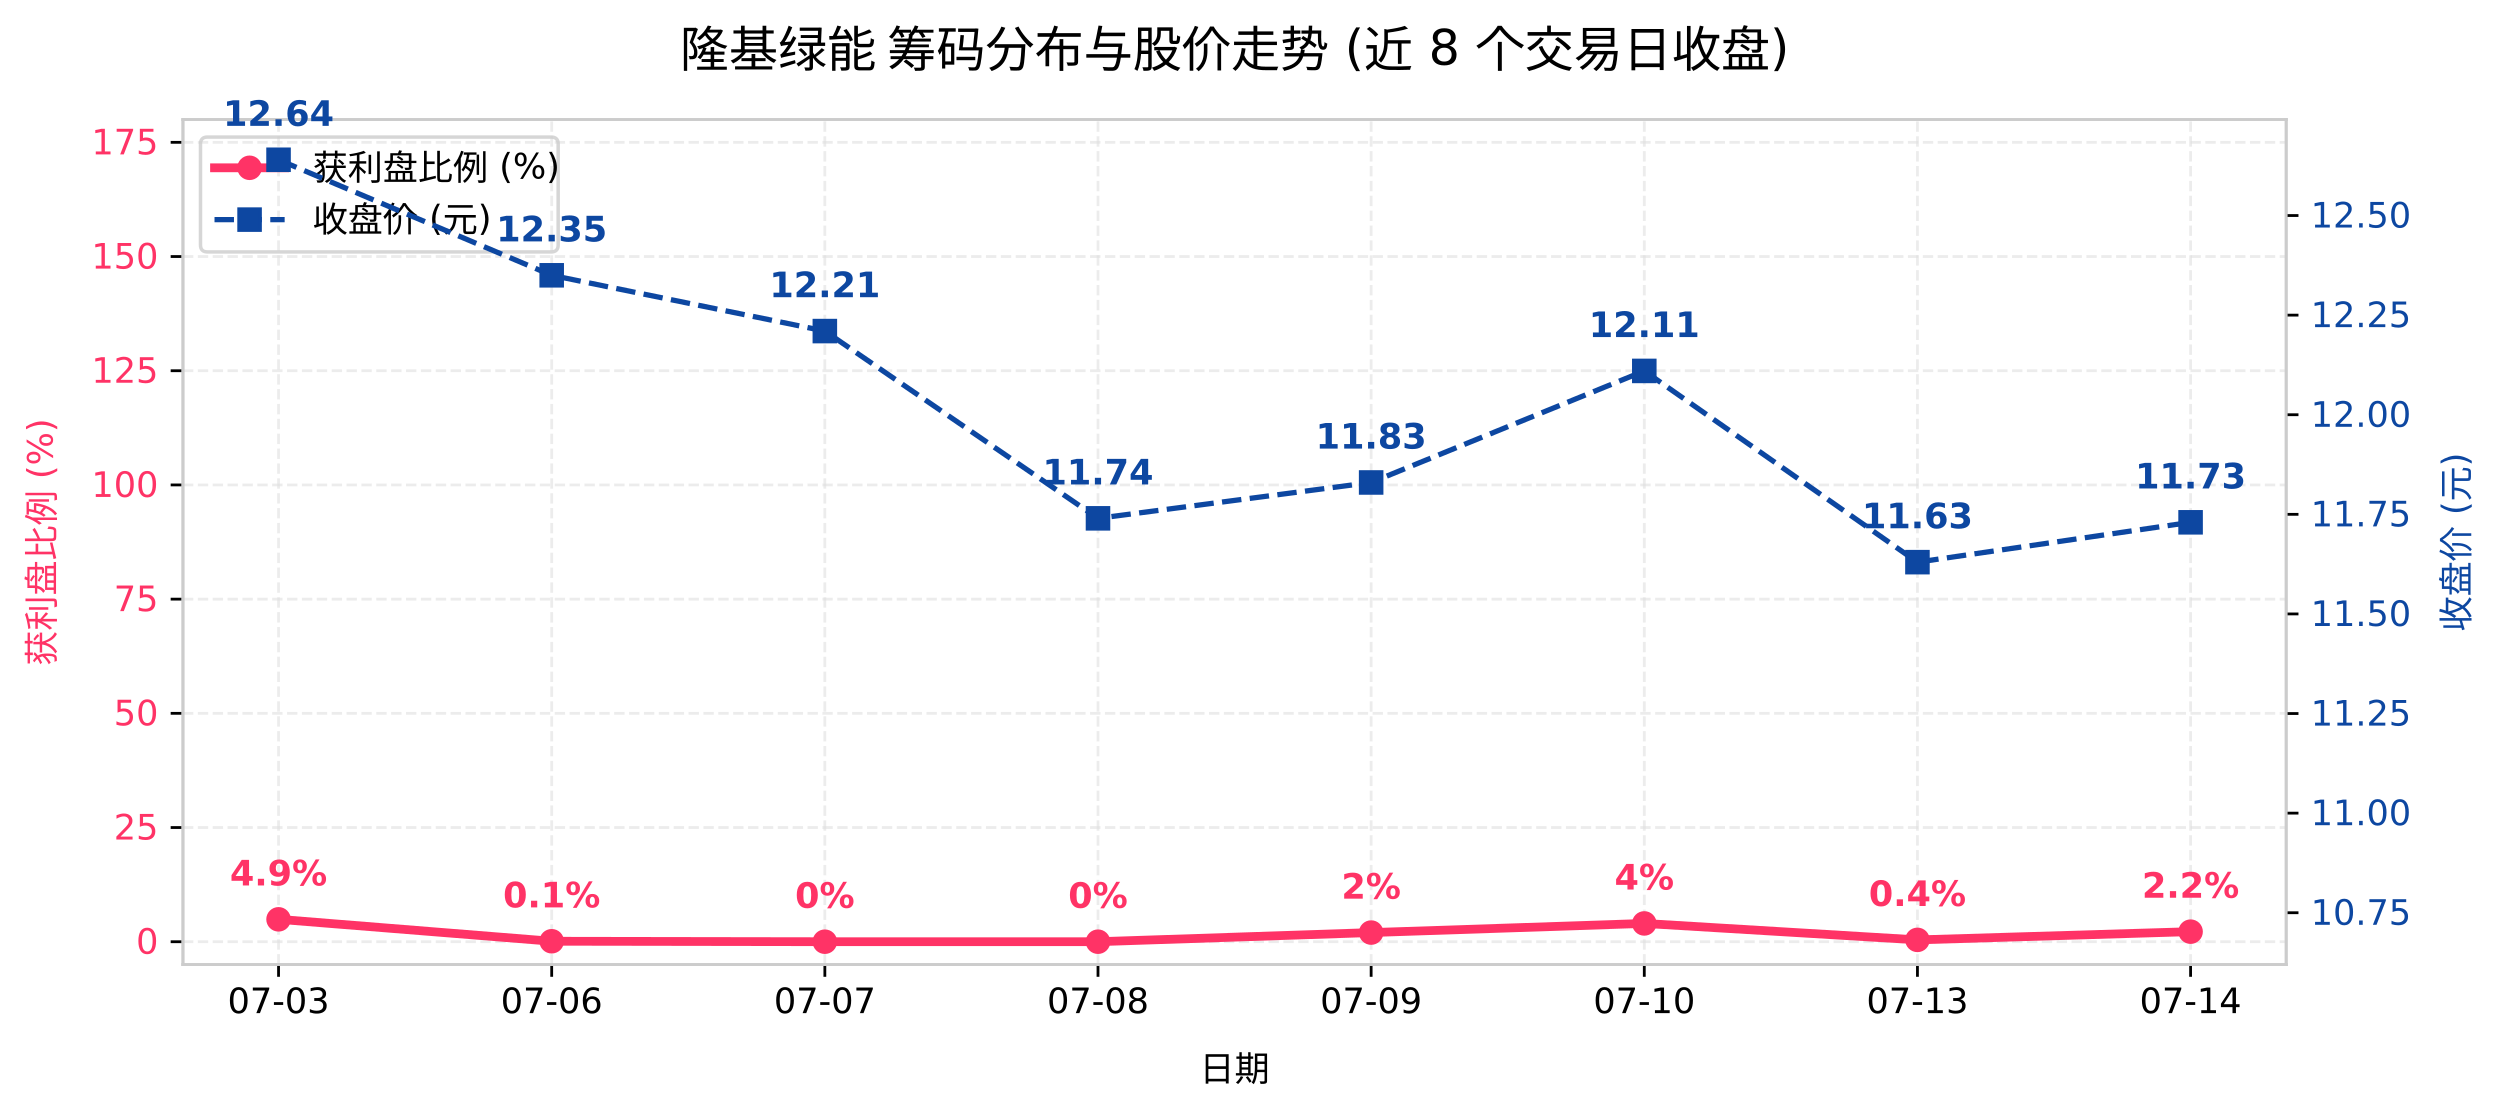
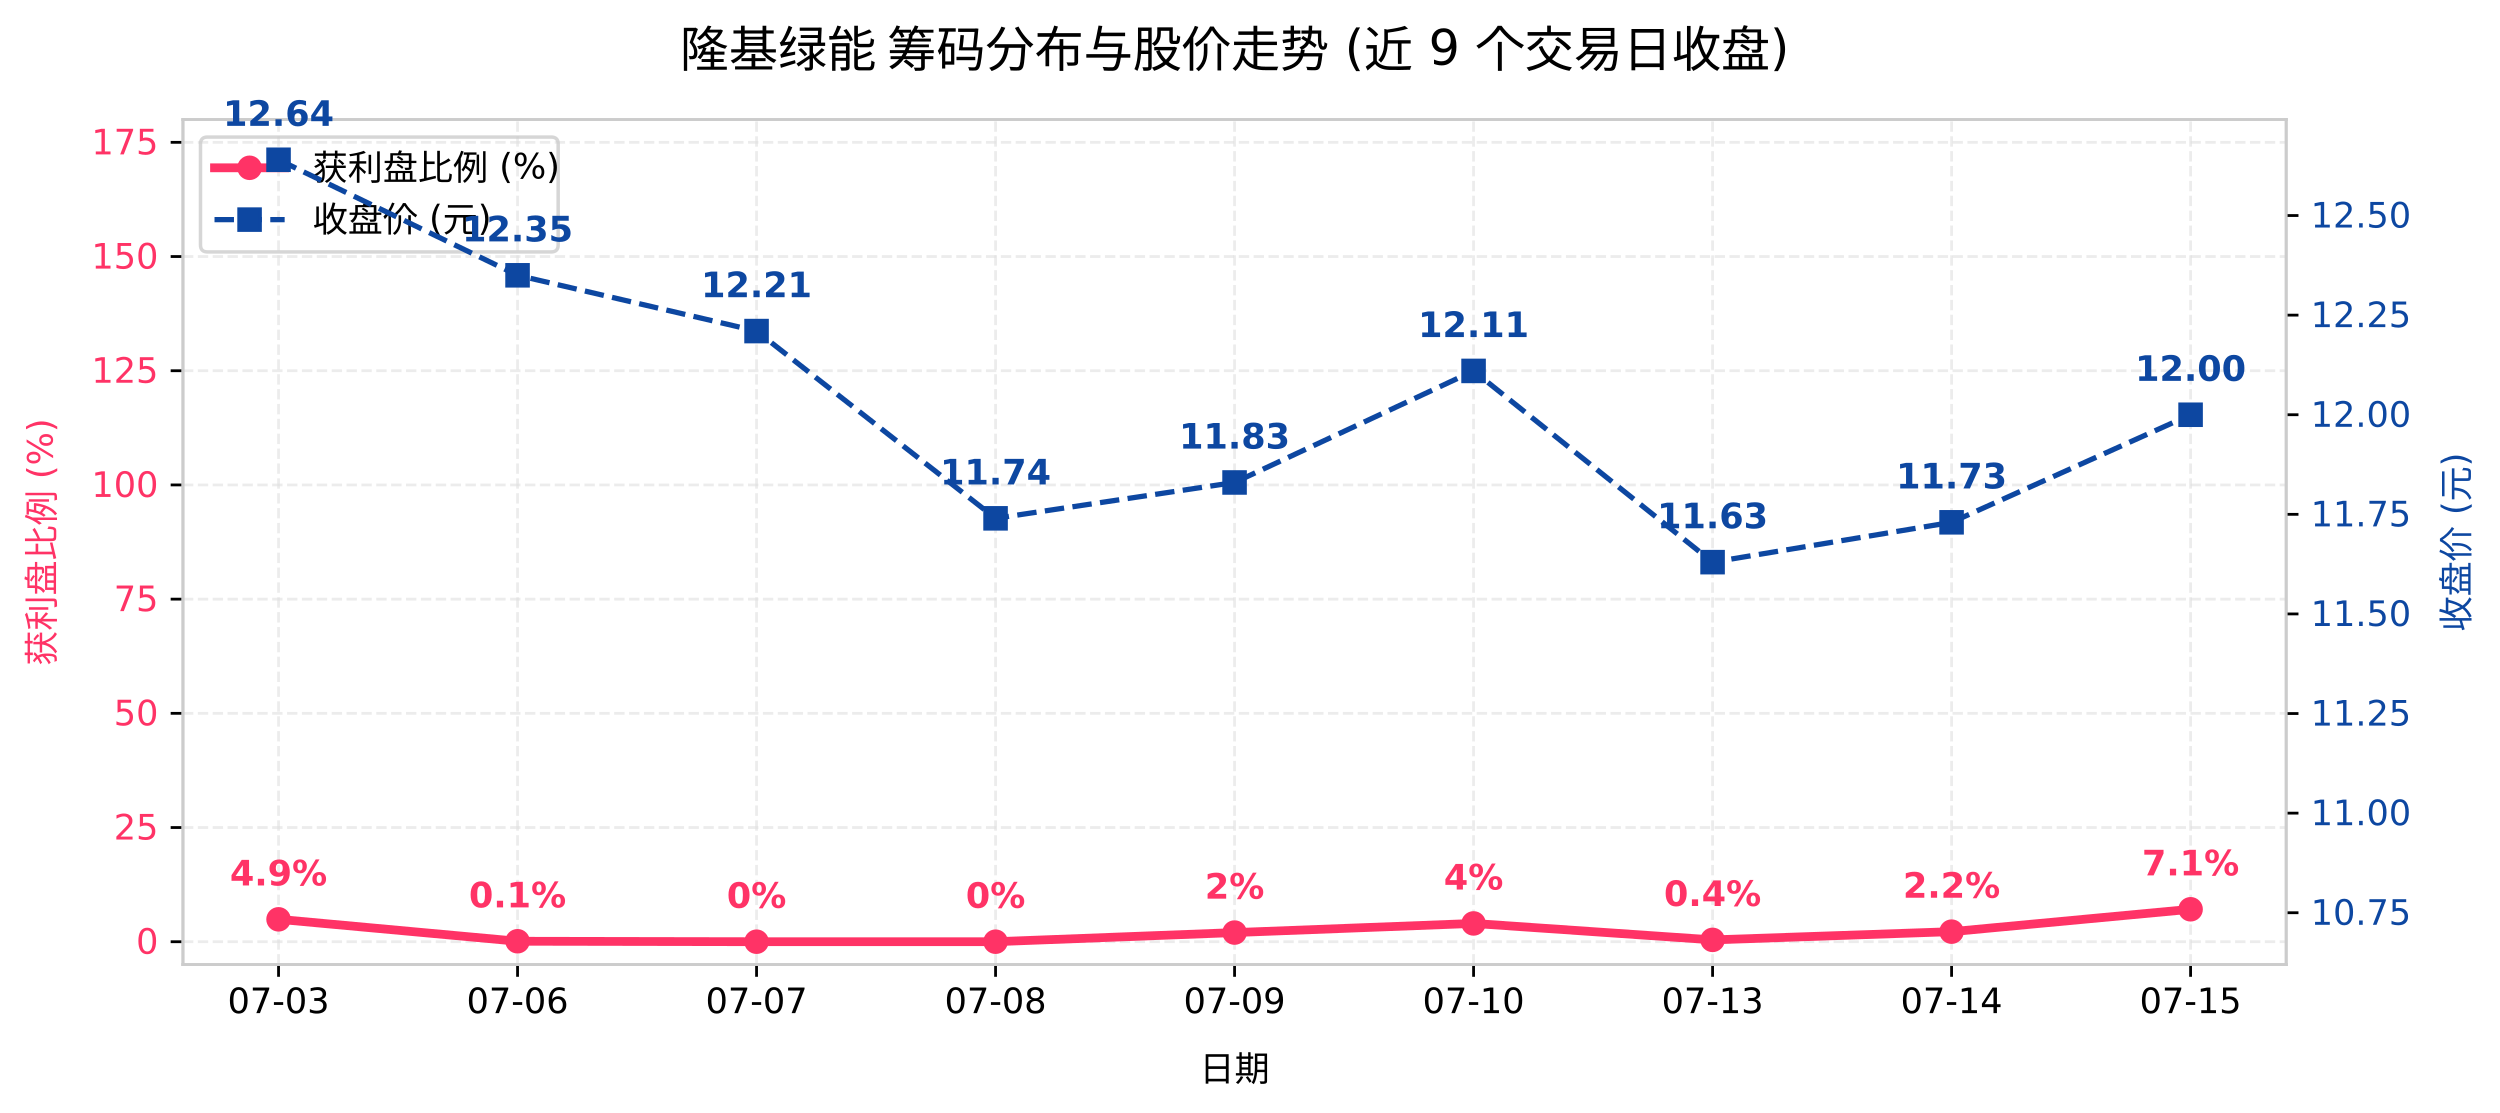
<svg xmlns="http://www.w3.org/2000/svg" xmlns:xlink="http://www.w3.org/1999/xlink" width="712.815pt" height="317.148pt" viewBox="0 0 712.815 317.148" version="1.1">
  <defs>
    <style type="text/css">*{stroke-linejoin: round; stroke-linecap: butt}</style>
  </defs>
  <g id="figure_1">
    <g id="patch_1">
      <path d="M 0 317.148  L 712.815 317.148  L 712.815 0  L 0 0  L 0 317.148  z " style="fill: none" />
    </g>
    <g id="axes_1">
      <g id="patch_2">
        <path d="M 52.163 275.017  L 651.852 275.017  L 651.852 34.08  L 52.163 34.08  L 52.163 275.017  z " style="fill: none" />
      </g>
      <g id="matplotlib.axis_1">
        <g id="xtick_1">
          <g id="line2d_1">
-             <path d="M 79.421 275.017  L 79.421 34.08  " clip-path="url(#p0258559964)" style="fill: none; stroke-dasharray: 2.96,1.28; stroke-dashoffset: 0; stroke: #e0e0e0; stroke-opacity: 0.6; stroke-width: 0.8" />
+             <path d="M 79.421 275.017  L 79.421 34.08  " clip-path="url(#p027cd1817e)" style="fill: none; stroke-dasharray: 2.96,1.28; stroke-dashoffset: 0; stroke: #e0e0e0; stroke-opacity: 0.6; stroke-width: 0.8" />
          </g>
          <g id="line2d_2">
            <defs>
-               <path id="maeeaab422b" d="M 0 0  L 0 3.5  " style="stroke: #000000; stroke-width: 0.8" />
+               <path id="mfa35903c86" d="M 0 0  L 0 3.5  " style="stroke: #000000; stroke-width: 0.8" />
            </defs>
            <g>
-               <use xlink:href="#maeeaab422b" x="79.421" y="275.017" style="stroke: #000000; stroke-width: 0.8" />
+               <use xlink:href="#mfa35903c86" x="79.421" y="275.017" style="stroke: #000000; stroke-width: 0.8" />
            </g>
          </g>
          <g id="text_1">
            <text style="font: 10px 'WenQuanYi Zen Hei', 'DejaVu Sans', 'Arial', sans-serif; text-anchor: middle" x="79.421" y="288.873" transform="rotate(-0 79.42114 288.8728)">07-03</text>
          </g>
        </g>
        <g id="xtick_2">
          <g id="line2d_3">
-             <path d="M 157.303 275.017  L 157.303 34.08  " clip-path="url(#p0258559964)" style="fill: none; stroke-dasharray: 2.96,1.28; stroke-dashoffset: 0; stroke: #e0e0e0; stroke-opacity: 0.6; stroke-width: 0.8" />
+             <path d="M 147.568 275.017  L 147.568 34.08  " clip-path="url(#p027cd1817e)" style="fill: none; stroke-dasharray: 2.96,1.28; stroke-dashoffset: 0; stroke: #e0e0e0; stroke-opacity: 0.6; stroke-width: 0.8" />
          </g>
          <g id="line2d_4">
            <g>
-               <use xlink:href="#maeeaab422b" x="157.303" y="275.017" style="stroke: #000000; stroke-width: 0.8" />
+               <use xlink:href="#mfa35903c86" x="147.568" y="275.017" style="stroke: #000000; stroke-width: 0.8" />
            </g>
          </g>
          <g id="text_2">
-             <text style="font: 10px 'WenQuanYi Zen Hei', 'DejaVu Sans', 'Arial', sans-serif; text-anchor: middle" x="157.303" y="288.873" transform="rotate(-0 157.303 288.8728)">07-06</text>
+             <text style="font: 10px 'WenQuanYi Zen Hei', 'DejaVu Sans', 'Arial', sans-serif; text-anchor: middle" x="147.568" y="288.873" transform="rotate(-0 147.5677 288.8728)">07-06</text>
          </g>
        </g>
        <g id="xtick_3">
          <g id="line2d_5">
-             <path d="M 235.185 275.017  L 235.185 34.08  " clip-path="url(#p0258559964)" style="fill: none; stroke-dasharray: 2.96,1.28; stroke-dashoffset: 0; stroke: #e0e0e0; stroke-opacity: 0.6; stroke-width: 0.8" />
+             <path d="M 215.714 275.017  L 215.714 34.08  " clip-path="url(#p027cd1817e)" style="fill: none; stroke-dasharray: 2.96,1.28; stroke-dashoffset: 0; stroke: #e0e0e0; stroke-opacity: 0.6; stroke-width: 0.8" />
          </g>
          <g id="line2d_6">
            <g>
-               <use xlink:href="#maeeaab422b" x="235.185" y="275.017" style="stroke: #000000; stroke-width: 0.8" />
+               <use xlink:href="#mfa35903c86" x="215.714" y="275.017" style="stroke: #000000; stroke-width: 0.8" />
            </g>
          </g>
          <g id="text_3">
-             <text style="font: 10px 'WenQuanYi Zen Hei', 'DejaVu Sans', 'Arial', sans-serif; text-anchor: middle" x="235.185" y="288.873" transform="rotate(-0 235.1848 288.8728)">07-07</text>
+             <text style="font: 10px 'WenQuanYi Zen Hei', 'DejaVu Sans', 'Arial', sans-serif; text-anchor: middle" x="215.714" y="288.873" transform="rotate(-0 215.7143 288.8728)">07-07</text>
          </g>
        </g>
        <g id="xtick_4">
          <g id="line2d_7">
-             <path d="M 313.067 275.017  L 313.067 34.08  " clip-path="url(#p0258559964)" style="fill: none; stroke-dasharray: 2.96,1.28; stroke-dashoffset: 0; stroke: #e0e0e0; stroke-opacity: 0.6; stroke-width: 0.8" />
+             <path d="M 283.861 275.017  L 283.861 34.08  " clip-path="url(#p027cd1817e)" style="fill: none; stroke-dasharray: 2.96,1.28; stroke-dashoffset: 0; stroke: #e0e0e0; stroke-opacity: 0.6; stroke-width: 0.8" />
          </g>
          <g id="line2d_8">
            <g>
-               <use xlink:href="#maeeaab422b" x="313.067" y="275.017" style="stroke: #000000; stroke-width: 0.8" />
+               <use xlink:href="#mfa35903c86" x="283.861" y="275.017" style="stroke: #000000; stroke-width: 0.8" />
            </g>
          </g>
          <g id="text_4">
-             <text style="font: 10px 'WenQuanYi Zen Hei', 'DejaVu Sans', 'Arial', sans-serif; text-anchor: middle" x="313.067" y="288.873" transform="rotate(-0 313.0666 288.8728)">07-08</text>
+             <text style="font: 10px 'WenQuanYi Zen Hei', 'DejaVu Sans', 'Arial', sans-serif; text-anchor: middle" x="283.861" y="288.873" transform="rotate(-0 283.8609 288.8728)">07-08</text>
          </g>
        </g>
        <g id="xtick_5">
          <g id="line2d_9">
-             <path d="M 390.948 275.017  L 390.948 34.08  " clip-path="url(#p0258559964)" style="fill: none; stroke-dasharray: 2.96,1.28; stroke-dashoffset: 0; stroke: #e0e0e0; stroke-opacity: 0.6; stroke-width: 0.8" />
+             <path d="M 352.007 275.017  L 352.007 34.08  " clip-path="url(#p027cd1817e)" style="fill: none; stroke-dasharray: 2.96,1.28; stroke-dashoffset: 0; stroke: #e0e0e0; stroke-opacity: 0.6; stroke-width: 0.8" />
          </g>
          <g id="line2d_10">
            <g>
-               <use xlink:href="#maeeaab422b" x="390.948" y="275.017" style="stroke: #000000; stroke-width: 0.8" />
+               <use xlink:href="#mfa35903c86" x="352.007" y="275.017" style="stroke: #000000; stroke-width: 0.8" />
            </g>
          </g>
          <g id="text_5">
-             <text style="font: 10px 'WenQuanYi Zen Hei', 'DejaVu Sans', 'Arial', sans-serif; text-anchor: middle" x="390.948" y="288.873" transform="rotate(-0 390.9484 288.8728)">07-09</text>
+             <text style="font: 10px 'WenQuanYi Zen Hei', 'DejaVu Sans', 'Arial', sans-serif; text-anchor: middle" x="352.007" y="288.873" transform="rotate(-0 352.0075 288.8728)">07-09</text>
          </g>
        </g>
        <g id="xtick_6">
          <g id="line2d_11">
-             <path d="M 468.83 275.017  L 468.83 34.08  " clip-path="url(#p0258559964)" style="fill: none; stroke-dasharray: 2.96,1.28; stroke-dashoffset: 0; stroke: #e0e0e0; stroke-opacity: 0.6; stroke-width: 0.8" />
+             <path d="M 420.154 275.017  L 420.154 34.08  " clip-path="url(#p027cd1817e)" style="fill: none; stroke-dasharray: 2.96,1.28; stroke-dashoffset: 0; stroke: #e0e0e0; stroke-opacity: 0.6; stroke-width: 0.8" />
          </g>
          <g id="line2d_12">
            <g>
-               <use xlink:href="#maeeaab422b" x="468.83" y="275.017" style="stroke: #000000; stroke-width: 0.8" />
+               <use xlink:href="#mfa35903c86" x="420.154" y="275.017" style="stroke: #000000; stroke-width: 0.8" />
            </g>
          </g>
          <g id="text_6">
-             <text style="font: 10px 'WenQuanYi Zen Hei', 'DejaVu Sans', 'Arial', sans-serif; text-anchor: middle" x="468.83" y="288.873" transform="rotate(-0 468.8302 288.8728)">07-10</text>
+             <text style="font: 10px 'WenQuanYi Zen Hei', 'DejaVu Sans', 'Arial', sans-serif; text-anchor: middle" x="420.154" y="288.873" transform="rotate(-0 420.1541 288.8728)">07-10</text>
          </g>
        </g>
        <g id="xtick_7">
          <g id="line2d_13">
-             <path d="M 546.712 275.017  L 546.712 34.08  " clip-path="url(#p0258559964)" style="fill: none; stroke-dasharray: 2.96,1.28; stroke-dashoffset: 0; stroke: #e0e0e0; stroke-opacity: 0.6; stroke-width: 0.8" />
+             <path d="M 488.301 275.017  L 488.301 34.08  " clip-path="url(#p027cd1817e)" style="fill: none; stroke-dasharray: 2.96,1.28; stroke-dashoffset: 0; stroke: #e0e0e0; stroke-opacity: 0.6; stroke-width: 0.8" />
          </g>
          <g id="line2d_14">
            <g>
-               <use xlink:href="#maeeaab422b" x="546.712" y="275.017" style="stroke: #000000; stroke-width: 0.8" />
+               <use xlink:href="#mfa35903c86" x="488.301" y="275.017" style="stroke: #000000; stroke-width: 0.8" />
            </g>
          </g>
          <g id="text_7">
-             <text style="font: 10px 'WenQuanYi Zen Hei', 'DejaVu Sans', 'Arial', sans-serif; text-anchor: middle" x="546.712" y="288.873" transform="rotate(-0 546.712 288.8728)">07-13</text>
+             <text style="font: 10px 'WenQuanYi Zen Hei', 'DejaVu Sans', 'Arial', sans-serif; text-anchor: middle" x="488.301" y="288.873" transform="rotate(-0 488.3007 288.8728)">07-13</text>
          </g>
        </g>
        <g id="xtick_8">
          <g id="line2d_15">
-             <path d="M 624.594 275.017  L 624.594 34.08  " clip-path="url(#p0258559964)" style="fill: none; stroke-dasharray: 2.96,1.28; stroke-dashoffset: 0; stroke: #e0e0e0; stroke-opacity: 0.6; stroke-width: 0.8" />
+             <path d="M 556.447 275.017  L 556.447 34.08  " clip-path="url(#p027cd1817e)" style="fill: none; stroke-dasharray: 2.96,1.28; stroke-dashoffset: 0; stroke: #e0e0e0; stroke-opacity: 0.6; stroke-width: 0.8" />
          </g>
          <g id="line2d_16">
            <g>
-               <use xlink:href="#maeeaab422b" x="624.594" y="275.017" style="stroke: #000000; stroke-width: 0.8" />
+               <use xlink:href="#mfa35903c86" x="556.447" y="275.017" style="stroke: #000000; stroke-width: 0.8" />
            </g>
          </g>
          <g id="text_8">
-             <text style="font: 10px 'WenQuanYi Zen Hei', 'DejaVu Sans', 'Arial', sans-serif; text-anchor: middle" x="624.594" y="288.873" transform="rotate(-0 624.5939 288.8728)">07-14</text>
-           </g>
-         </g>
-         <g id="text_9">
+             <text style="font: 10px 'WenQuanYi Zen Hei', 'DejaVu Sans', 'Arial', sans-serif; text-anchor: middle" x="556.447" y="288.873" transform="rotate(-0 556.4473 288.8728)">07-14</text>
+           </g>
+         </g>
+         <g id="xtick_9">
+           <g id="line2d_17">
+             <path d="M 624.594 275.017  L 624.594 34.08  " clip-path="url(#p027cd1817e)" style="fill: none; stroke-dasharray: 2.96,1.28; stroke-dashoffset: 0; stroke: #e0e0e0; stroke-opacity: 0.6; stroke-width: 0.8" />
+           </g>
+           <g id="line2d_18">
+             <g>
+               <use xlink:href="#mfa35903c86" x="624.594" y="275.017" style="stroke: #000000; stroke-width: 0.8" />
+             </g>
+           </g>
+           <g id="text_9">
+             <text style="font: 10px 'WenQuanYi Zen Hei', 'DejaVu Sans', 'Arial', sans-serif; text-anchor: middle" x="624.594" y="288.873" transform="rotate(-0 624.5939 288.8728)">07-15</text>
+           </g>
+         </g>
+         <g id="text_10">
          <text style="font: 10px 'WenQuanYi Zen Hei', 'DejaVu Sans', 'Arial', sans-serif; text-anchor: middle" x="352.007" y="308.287" transform="rotate(-0 352.0075 308.2869)">日期</text>
        </g>
      </g>
      <g id="matplotlib.axis_2">
        <g id="ytick_1">
-           <g id="line2d_17">
-             <path d="M 52.163 268.505  L 651.852 268.505  " clip-path="url(#p0258559964)" style="fill: none; stroke-dasharray: 2.96,1.28; stroke-dashoffset: 0; stroke: #e0e0e0; stroke-opacity: 0.6; stroke-width: 0.8" />
-           </g>
-           <g id="line2d_18">
+           <g id="line2d_19">
+             <path d="M 52.163 268.505  L 651.852 268.505  " clip-path="url(#p027cd1817e)" style="fill: none; stroke-dasharray: 2.96,1.28; stroke-dashoffset: 0; stroke: #e0e0e0; stroke-opacity: 0.6; stroke-width: 0.8" />
+           </g>
+           <g id="line2d_20">
            <defs>
-               <path id="m8eaf0fe789" d="M 0 0  L -3.5 0  " style="stroke: #000000; stroke-width: 0.8" />
+               <path id="m0749900af1" d="M 0 0  L -3.5 0  " style="stroke: #000000; stroke-width: 0.8" />
            </defs>
            <g>
-               <use xlink:href="#m8eaf0fe789" x="52.163" y="268.505" style="stroke: #000000; stroke-width: 0.8" />
-             </g>
-           </g>
-           <g id="text_10">
+               <use xlink:href="#m0749900af1" x="52.163" y="268.505" style="stroke: #000000; stroke-width: 0.8" />
+             </g>
+           </g>
+           <g id="text_11">
            <text style="fill: #ff3366; font: 10px 'WenQuanYi Zen Hei', 'DejaVu Sans', 'Arial', sans-serif; text-anchor: end" x="45.163" y="271.933" transform="rotate(-0 45.1625 271.9329)">0</text>
          </g>
        </g>
        <g id="ytick_2">
-           <g id="line2d_19">
-             <path d="M 52.163 235.946  L 651.852 235.946  " clip-path="url(#p0258559964)" style="fill: none; stroke-dasharray: 2.96,1.28; stroke-dashoffset: 0; stroke: #e0e0e0; stroke-opacity: 0.6; stroke-width: 0.8" />
-           </g>
-           <g id="line2d_20">
-             <g>
-               <use xlink:href="#m8eaf0fe789" x="52.163" y="235.946" style="stroke: #000000; stroke-width: 0.8" />
-             </g>
-           </g>
-           <g id="text_11">
+           <g id="line2d_21">
+             <path d="M 52.163 235.946  L 651.852 235.946  " clip-path="url(#p027cd1817e)" style="fill: none; stroke-dasharray: 2.96,1.28; stroke-dashoffset: 0; stroke: #e0e0e0; stroke-opacity: 0.6; stroke-width: 0.8" />
+           </g>
+           <g id="line2d_22">
+             <g>
+               <use xlink:href="#m0749900af1" x="52.163" y="235.946" style="stroke: #000000; stroke-width: 0.8" />
+             </g>
+           </g>
+           <g id="text_12">
            <text style="fill: #ff3366; font: 10px 'WenQuanYi Zen Hei', 'DejaVu Sans', 'Arial', sans-serif; text-anchor: end" x="45.163" y="239.374" transform="rotate(-0 45.1625 239.3739)">25</text>
          </g>
        </g>
        <g id="ytick_3">
-           <g id="line2d_21">
-             <path d="M 52.163 203.387  L 651.852 203.387  " clip-path="url(#p0258559964)" style="fill: none; stroke-dasharray: 2.96,1.28; stroke-dashoffset: 0; stroke: #e0e0e0; stroke-opacity: 0.6; stroke-width: 0.8" />
-           </g>
-           <g id="line2d_22">
-             <g>
-               <use xlink:href="#m8eaf0fe789" x="52.163" y="203.387" style="stroke: #000000; stroke-width: 0.8" />
-             </g>
-           </g>
-           <g id="text_12">
+           <g id="line2d_23">
+             <path d="M 52.163 203.387  L 651.852 203.387  " clip-path="url(#p027cd1817e)" style="fill: none; stroke-dasharray: 2.96,1.28; stroke-dashoffset: 0; stroke: #e0e0e0; stroke-opacity: 0.6; stroke-width: 0.8" />
+           </g>
+           <g id="line2d_24">
+             <g>
+               <use xlink:href="#m0749900af1" x="52.163" y="203.387" style="stroke: #000000; stroke-width: 0.8" />
+             </g>
+           </g>
+           <g id="text_13">
            <text style="fill: #ff3366; font: 10px 'WenQuanYi Zen Hei', 'DejaVu Sans', 'Arial', sans-serif; text-anchor: end" x="45.163" y="206.815" transform="rotate(-0 45.1625 206.815)">50</text>
          </g>
        </g>
        <g id="ytick_4">
-           <g id="line2d_23">
-             <path d="M 52.163 170.828  L 651.852 170.828  " clip-path="url(#p0258559964)" style="fill: none; stroke-dasharray: 2.96,1.28; stroke-dashoffset: 0; stroke: #e0e0e0; stroke-opacity: 0.6; stroke-width: 0.8" />
-           </g>
-           <g id="line2d_24">
-             <g>
-               <use xlink:href="#m8eaf0fe789" x="52.163" y="170.828" style="stroke: #000000; stroke-width: 0.8" />
-             </g>
-           </g>
-           <g id="text_13">
+           <g id="line2d_25">
+             <path d="M 52.163 170.828  L 651.852 170.828  " clip-path="url(#p027cd1817e)" style="fill: none; stroke-dasharray: 2.96,1.28; stroke-dashoffset: 0; stroke: #e0e0e0; stroke-opacity: 0.6; stroke-width: 0.8" />
+           </g>
+           <g id="line2d_26">
+             <g>
+               <use xlink:href="#m0749900af1" x="52.163" y="170.828" style="stroke: #000000; stroke-width: 0.8" />
+             </g>
+           </g>
+           <g id="text_14">
            <text style="fill: #ff3366; font: 10px 'WenQuanYi Zen Hei', 'DejaVu Sans', 'Arial', sans-serif; text-anchor: end" x="45.163" y="174.256" transform="rotate(-0 45.1625 174.256)">75</text>
          </g>
        </g>
        <g id="ytick_5">
-           <g id="line2d_25">
-             <path d="M 52.163 138.269  L 651.852 138.269  " clip-path="url(#p0258559964)" style="fill: none; stroke-dasharray: 2.96,1.28; stroke-dashoffset: 0; stroke: #e0e0e0; stroke-opacity: 0.6; stroke-width: 0.8" />
-           </g>
-           <g id="line2d_26">
-             <g>
-               <use xlink:href="#m8eaf0fe789" x="52.163" y="138.269" style="stroke: #000000; stroke-width: 0.8" />
-             </g>
-           </g>
-           <g id="text_14">
+           <g id="line2d_27">
+             <path d="M 52.163 138.269  L 651.852 138.269  " clip-path="url(#p027cd1817e)" style="fill: none; stroke-dasharray: 2.96,1.28; stroke-dashoffset: 0; stroke: #e0e0e0; stroke-opacity: 0.6; stroke-width: 0.8" />
+           </g>
+           <g id="line2d_28">
+             <g>
+               <use xlink:href="#m0749900af1" x="52.163" y="138.269" style="stroke: #000000; stroke-width: 0.8" />
+             </g>
+           </g>
+           <g id="text_15">
            <text style="fill: #ff3366; font: 10px 'WenQuanYi Zen Hei', 'DejaVu Sans', 'Arial', sans-serif; text-anchor: end" x="45.163" y="141.697" transform="rotate(-0 45.1625 141.6971)">100</text>
          </g>
        </g>
        <g id="ytick_6">
-           <g id="line2d_27">
-             <path d="M 52.163 105.71  L 651.852 105.71  " clip-path="url(#p0258559964)" style="fill: none; stroke-dasharray: 2.96,1.28; stroke-dashoffset: 0; stroke: #e0e0e0; stroke-opacity: 0.6; stroke-width: 0.8" />
-           </g>
-           <g id="line2d_28">
-             <g>
-               <use xlink:href="#m8eaf0fe789" x="52.163" y="105.71" style="stroke: #000000; stroke-width: 0.8" />
-             </g>
-           </g>
-           <g id="text_15">
+           <g id="line2d_29">
+             <path d="M 52.163 105.71  L 651.852 105.71  " clip-path="url(#p027cd1817e)" style="fill: none; stroke-dasharray: 2.96,1.28; stroke-dashoffset: 0; stroke: #e0e0e0; stroke-opacity: 0.6; stroke-width: 0.8" />
+           </g>
+           <g id="line2d_30">
+             <g>
+               <use xlink:href="#m0749900af1" x="52.163" y="105.71" style="stroke: #000000; stroke-width: 0.8" />
+             </g>
+           </g>
+           <g id="text_16">
            <text style="fill: #ff3366; font: 10px 'WenQuanYi Zen Hei', 'DejaVu Sans', 'Arial', sans-serif; text-anchor: end" x="45.163" y="109.138" transform="rotate(-0 45.1625 109.1381)">125</text>
          </g>
        </g>
        <g id="ytick_7">
-           <g id="line2d_29">
-             <path d="M 52.163 73.151  L 651.852 73.151  " clip-path="url(#p0258559964)" style="fill: none; stroke-dasharray: 2.96,1.28; stroke-dashoffset: 0; stroke: #e0e0e0; stroke-opacity: 0.6; stroke-width: 0.8" />
-           </g>
-           <g id="line2d_30">
-             <g>
-               <use xlink:href="#m8eaf0fe789" x="52.163" y="73.151" style="stroke: #000000; stroke-width: 0.8" />
-             </g>
-           </g>
-           <g id="text_16">
+           <g id="line2d_31">
+             <path d="M 52.163 73.151  L 651.852 73.151  " clip-path="url(#p027cd1817e)" style="fill: none; stroke-dasharray: 2.96,1.28; stroke-dashoffset: 0; stroke: #e0e0e0; stroke-opacity: 0.6; stroke-width: 0.8" />
+           </g>
+           <g id="line2d_32">
+             <g>
+               <use xlink:href="#m0749900af1" x="52.163" y="73.151" style="stroke: #000000; stroke-width: 0.8" />
+             </g>
+           </g>
+           <g id="text_17">
            <text style="fill: #ff3366; font: 10px 'WenQuanYi Zen Hei', 'DejaVu Sans', 'Arial', sans-serif; text-anchor: end" x="45.163" y="76.579" transform="rotate(-0 45.1625 76.57918)">150</text>
          </g>
        </g>
        <g id="ytick_8">
-           <g id="line2d_31">
-             <path d="M 52.163 40.592  L 651.852 40.592  " clip-path="url(#p0258559964)" style="fill: none; stroke-dasharray: 2.96,1.28; stroke-dashoffset: 0; stroke: #e0e0e0; stroke-opacity: 0.6; stroke-width: 0.8" />
-           </g>
-           <g id="line2d_32">
-             <g>
-               <use xlink:href="#m8eaf0fe789" x="52.163" y="40.592" style="stroke: #000000; stroke-width: 0.8" />
-             </g>
-           </g>
-           <g id="text_17">
+           <g id="line2d_33">
+             <path d="M 52.163 40.592  L 651.852 40.592  " clip-path="url(#p027cd1817e)" style="fill: none; stroke-dasharray: 2.96,1.28; stroke-dashoffset: 0; stroke: #e0e0e0; stroke-opacity: 0.6; stroke-width: 0.8" />
+           </g>
+           <g id="line2d_34">
+             <g>
+               <use xlink:href="#m0749900af1" x="52.163" y="40.592" style="stroke: #000000; stroke-width: 0.8" />
+             </g>
+           </g>
+           <g id="text_18">
            <text style="fill: #ff3366; font: 10px 'WenQuanYi Zen Hei', 'DejaVu Sans', 'Arial', sans-serif; text-anchor: end" x="45.163" y="44.02" transform="rotate(-0 45.1625 44.02023)">175</text>
          </g>
        </g>
-         <g id="text_18">
+         <g id="text_19">
          <text style="fill: #ff3366; font: 10px 'WenQuanYi Zen Hei', 'DejaVu Sans', 'Arial', sans-serif; text-anchor: middle" x="15.463" y="154.548" transform="rotate(-90 15.4625 154.5484)">获利盘比例 (%)</text>
        </g>
      </g>
-       <g id="line2d_33">
-         <path d="M 79.421 262.123  L 157.303 268.375  L 235.185 268.505  L 313.067 268.505  L 390.948 265.9  L 468.83 263.295  L 546.712 267.984  L 624.594 265.64  " clip-path="url(#p0258559964)" style="fill: none; stroke: #ff3366; stroke-width: 2.5; stroke-linecap: square" />
+       <g id="line2d_35">
+         <path d="M 79.421 262.123  L 147.568 268.375  L 215.714 268.505  L 283.861 268.505  L 352.007 265.9  L 420.154 263.295  L 488.301 267.984  L 556.447 265.64  L 624.594 259.258  " clip-path="url(#p027cd1817e)" style="fill: none; stroke: #ff3366; stroke-width: 2.5; stroke-linecap: square" />
        <defs>
-           <path id="m95522d111a" d="M 0 3  C 0.796 3 1.559 2.684 2.121 2.121  C 2.684 1.559 3 0.796 3 0  C 3 -0.796 2.684 -1.559 2.121 -2.121  C 1.559 -2.684 0.796 -3 0 -3  C -0.796 -3 -1.559 -2.684 -2.121 -2.121  C -2.684 -1.559 -3 -0.796 -3 0  C -3 0.796 -2.684 1.559 -2.121 2.121  C -1.559 2.684 -0.796 3 0 3  z " style="stroke: #ff3366" />
+           <path id="m9aae77a33d" d="M 0 3  C 0.796 3 1.559 2.684 2.121 2.121  C 2.684 1.559 3 0.796 3 0  C 3 -0.796 2.684 -1.559 2.121 -2.121  C 1.559 -2.684 0.796 -3 0 -3  C -0.796 -3 -1.559 -2.684 -2.121 -2.121  C -2.684 -1.559 -3 -0.796 -3 0  C -3 0.796 -2.684 1.559 -2.121 2.121  C -1.559 2.684 -0.796 3 0 3  z " style="stroke: #ff3366" />
        </defs>
-         <g clip-path="url(#p0258559964)">
-           <use xlink:href="#m95522d111a" x="79.421" y="262.123" style="fill: #ff3366; stroke: #ff3366" />
-           <use xlink:href="#m95522d111a" x="157.303" y="268.375" style="fill: #ff3366; stroke: #ff3366" />
-           <use xlink:href="#m95522d111a" x="235.185" y="268.505" style="fill: #ff3366; stroke: #ff3366" />
-           <use xlink:href="#m95522d111a" x="313.067" y="268.505" style="fill: #ff3366; stroke: #ff3366" />
-           <use xlink:href="#m95522d111a" x="390.948" y="265.9" style="fill: #ff3366; stroke: #ff3366" />
-           <use xlink:href="#m95522d111a" x="468.83" y="263.295" style="fill: #ff3366; stroke: #ff3366" />
-           <use xlink:href="#m95522d111a" x="546.712" y="267.984" style="fill: #ff3366; stroke: #ff3366" />
-           <use xlink:href="#m95522d111a" x="624.594" y="265.64" style="fill: #ff3366; stroke: #ff3366" />
+         <g clip-path="url(#p027cd1817e)">
+           <use xlink:href="#m9aae77a33d" x="79.421" y="262.123" style="fill: #ff3366; stroke: #ff3366" />
+           <use xlink:href="#m9aae77a33d" x="147.568" y="268.375" style="fill: #ff3366; stroke: #ff3366" />
+           <use xlink:href="#m9aae77a33d" x="215.714" y="268.505" style="fill: #ff3366; stroke: #ff3366" />
+           <use xlink:href="#m9aae77a33d" x="283.861" y="268.505" style="fill: #ff3366; stroke: #ff3366" />
+           <use xlink:href="#m9aae77a33d" x="352.007" y="265.9" style="fill: #ff3366; stroke: #ff3366" />
+           <use xlink:href="#m9aae77a33d" x="420.154" y="263.295" style="fill: #ff3366; stroke: #ff3366" />
+           <use xlink:href="#m9aae77a33d" x="488.301" y="267.984" style="fill: #ff3366; stroke: #ff3366" />
+           <use xlink:href="#m9aae77a33d" x="556.447" y="265.64" style="fill: #ff3366; stroke: #ff3366" />
+           <use xlink:href="#m9aae77a33d" x="624.594" y="259.258" style="fill: #ff3366; stroke: #ff3366" />
        </g>
      </g>
      <g id="patch_3">
        <path d="M 52.163 275.017  L 52.163 34.08  " style="fill: none; stroke: #cccccc; stroke-width: 0.8; stroke-linejoin: miter; stroke-linecap: square" />
      </g>
      <g id="patch_4">
        <path d="M 651.852 275.017  L 651.852 34.08  " style="fill: none; stroke: #cccccc; stroke-width: 0.8; stroke-linejoin: miter; stroke-linecap: square" />
      </g>
      <g id="patch_5">
        <path d="M 52.163 275.017  L 651.852 275.017  " style="fill: none; stroke: #cccccc; stroke-width: 0.8; stroke-linejoin: miter; stroke-linecap: square" />
      </g>
      <g id="patch_6">
        <path d="M 52.163 34.08  L 651.852 34.08  " style="fill: none; stroke: #cccccc; stroke-width: 0.8; stroke-linejoin: miter; stroke-linecap: square" />
      </g>
-       <g id="text_19">
+       <g id="text_20">
        <text style="fill: #ff3366; font: 700 10px 'WenQuanYi Zen Hei', 'DejaVu Sans', 'Arial', sans-serif; text-anchor: middle" x="79.421" y="252.462" transform="rotate(-0 79.42114 252.4623)">4.9%</text>
      </g>
-       <g id="text_20">
-         <text style="fill: #ff3366; font: 700 10px 'WenQuanYi Zen Hei', 'DejaVu Sans', 'Arial', sans-serif; text-anchor: middle" x="157.303" y="258.714" transform="rotate(-0 157.303 258.7136)">0.1%</text>
-       </g>
      <g id="text_21">
-         <text style="fill: #ff3366; font: 700 10px 'WenQuanYi Zen Hei', 'DejaVu Sans', 'Arial', sans-serif; text-anchor: middle" x="235.185" y="258.844" transform="rotate(-0 235.1848 258.8438)">0%</text>
+         <text style="fill: #ff3366; font: 700 10px 'WenQuanYi Zen Hei', 'DejaVu Sans', 'Arial', sans-serif; text-anchor: middle" x="147.568" y="258.714" transform="rotate(-0 147.5677 258.7136)">0.1%</text>
      </g>
      <g id="text_22">
-         <text style="fill: #ff3366; font: 700 10px 'WenQuanYi Zen Hei', 'DejaVu Sans', 'Arial', sans-serif; text-anchor: middle" x="313.067" y="258.844" transform="rotate(-0 313.0666 258.8438)">0%</text>
+         <text style="fill: #ff3366; font: 700 10px 'WenQuanYi Zen Hei', 'DejaVu Sans', 'Arial', sans-serif; text-anchor: middle" x="215.714" y="258.844" transform="rotate(-0 215.7143 258.8438)">0%</text>
      </g>
      <g id="text_23">
-         <text style="fill: #ff3366; font: 700 10px 'WenQuanYi Zen Hei', 'DejaVu Sans', 'Arial', sans-serif; text-anchor: middle" x="390.948" y="256.239" transform="rotate(-0 390.9484 256.2391)">2%</text>
+         <text style="fill: #ff3366; font: 700 10px 'WenQuanYi Zen Hei', 'DejaVu Sans', 'Arial', sans-serif; text-anchor: middle" x="283.861" y="258.844" transform="rotate(-0 283.8609 258.8438)">0%</text>
      </g>
      <g id="text_24">
-         <text style="fill: #ff3366; font: 700 10px 'WenQuanYi Zen Hei', 'DejaVu Sans', 'Arial', sans-serif; text-anchor: middle" x="468.83" y="253.634" transform="rotate(-0 468.8302 253.6344)">4%</text>
+         <text style="fill: #ff3366; font: 700 10px 'WenQuanYi Zen Hei', 'DejaVu Sans', 'Arial', sans-serif; text-anchor: middle" x="352.007" y="256.239" transform="rotate(-0 352.0075 256.2391)">2%</text>
      </g>
      <g id="text_25">
-         <text style="fill: #ff3366; font: 700 10px 'WenQuanYi Zen Hei', 'DejaVu Sans', 'Arial', sans-serif; text-anchor: middle" x="546.712" y="258.323" transform="rotate(-0 546.712 258.3229)">0.4%</text>
+         <text style="fill: #ff3366; font: 700 10px 'WenQuanYi Zen Hei', 'DejaVu Sans', 'Arial', sans-serif; text-anchor: middle" x="420.154" y="253.634" transform="rotate(-0 420.1541 253.6344)">4%</text>
      </g>
      <g id="text_26">
-         <text style="fill: #ff3366; font: 700 10px 'WenQuanYi Zen Hei', 'DejaVu Sans', 'Arial', sans-serif; text-anchor: middle" x="624.594" y="255.979" transform="rotate(-0 624.5939 255.9786)">2.2%</text>
+         <text style="fill: #ff3366; font: 700 10px 'WenQuanYi Zen Hei', 'DejaVu Sans', 'Arial', sans-serif; text-anchor: middle" x="488.301" y="258.323" transform="rotate(-0 488.3007 258.3229)">0.4%</text>
+       </g>
+       <g id="text_27">
+         <text style="fill: #ff3366; font: 700 10px 'WenQuanYi Zen Hei', 'DejaVu Sans', 'Arial', sans-serif; text-anchor: middle" x="556.447" y="255.979" transform="rotate(-0 556.4473 255.9786)">2.2%</text>
+       </g>
+       <g id="text_28">
+         <text style="fill: #ff3366; font: 700 10px 'WenQuanYi Zen Hei', 'DejaVu Sans', 'Arial', sans-serif; text-anchor: middle" x="624.594" y="249.597" transform="rotate(-0 624.5939 249.5971)">7.1%</text>
      </g>
      <g id="legend_1">
        <g id="patch_7">
          <path d="M 59.163 71.829  L 157.15 71.829  Q 159.15 71.829 159.15 69.829  L 159.15 41.08  Q 159.15 39.08 157.15 39.08  L 59.163 39.08  Q 57.163 39.08 57.163 41.08  L 57.163 69.829  Q 57.163 71.829 59.163 71.829  L 59.163 71.829  z " style="fill: none; opacity: 0.8; stroke: #cccccc; stroke-linejoin: miter" />
        </g>
-         <g id="line2d_34">
+         <g id="line2d_36">
          <path d="M 61.163 47.843  L 71.162 47.843  L 81.162 47.843  " style="fill: none; stroke: #ff3366; stroke-width: 2.5; stroke-linecap: square" />
          <g>
-             <use xlink:href="#m95522d111a" x="71.162" y="47.843" style="fill: #ff3366; stroke: #ff3366" />
-           </g>
-         </g>
-         <g id="text_27">
+             <use xlink:href="#m9aae77a33d" x="71.162" y="47.843" style="fill: #ff3366; stroke: #ff3366" />
+           </g>
+         </g>
+         <g id="text_29">
          <text style="font: 10px 'WenQuanYi Zen Hei', 'DejaVu Sans', 'Arial', sans-serif; text-anchor: start" x="89.162" y="51.343" transform="rotate(-0 89.1625 51.34281)">获利盘比例 (%)</text>
        </g>
-         <g id="line2d_35">
+         <g id="line2d_37">
          <path d="M 61.163 62.619  L 71.162 62.619  L 81.162 62.619  " style="fill: none; stroke-dasharray: 5.55,2.4; stroke-dashoffset: 0; stroke: #0d47a1; stroke-width: 1.5" />
          <defs>
-             <path id="m2ee90bc1f0" d="M -3 3  L 3 3  L 3 -3  L -3 -3  z " style="stroke: #0d47a1; stroke-linejoin: miter" />
+             <path id="m6d1afc7755" d="M -3 3  L 3 3  L 3 -3  L -3 -3  z " style="stroke: #0d47a1; stroke-linejoin: miter" />
          </defs>
          <g>
-             <use xlink:href="#m2ee90bc1f0" x="71.162" y="62.619" style="fill: #0d47a1; stroke: #0d47a1; stroke-linejoin: miter" />
-           </g>
-         </g>
-         <g id="text_28">
+             <use xlink:href="#m6d1afc7755" x="71.162" y="62.619" style="fill: #0d47a1; stroke: #0d47a1; stroke-linejoin: miter" />
+           </g>
+         </g>
+         <g id="text_30">
          <text style="font: 10px 'WenQuanYi Zen Hei', 'DejaVu Sans', 'Arial', sans-serif; text-anchor: start" x="89.162" y="66.119" transform="rotate(-0 89.1625 66.11938)">收盘价 (元)</text>
        </g>
      </g>
    </g>
    <g id="axes_2">
      <g id="matplotlib.axis_3">
        <g id="ytick_9">
-           <g id="line2d_36">
+           <g id="line2d_38">
            <defs>
-               <path id="mbad91a1faf" d="M 0 0  L 3.5 0  " style="stroke: #000000; stroke-width: 0.8" />
+               <path id="m72b726cbfb" d="M 0 0  L 3.5 0  " style="stroke: #000000; stroke-width: 0.8" />
            </defs>
            <g>
-               <use xlink:href="#mbad91a1faf" x="651.852" y="260.249" style="stroke: #000000; stroke-width: 0.8" />
-             </g>
-           </g>
-           <g id="text_29">
+               <use xlink:href="#m72b726cbfb" x="651.852" y="260.249" style="stroke: #000000; stroke-width: 0.8" />
+             </g>
+           </g>
+           <g id="text_31">
            <text style="fill: #0d47a1; font: 10px 'WenQuanYi Zen Hei', 'DejaVu Sans', 'Arial', sans-serif; text-anchor: start" x="658.852" y="263.677" transform="rotate(-0 658.8525 263.6773)">10.75</text>
          </g>
        </g>
        <g id="ytick_10">
-           <g id="line2d_37">
-             <g>
-               <use xlink:href="#mbad91a1faf" x="651.852" y="231.85" style="stroke: #000000; stroke-width: 0.8" />
-             </g>
-           </g>
-           <g id="text_30">
+           <g id="line2d_39">
+             <g>
+               <use xlink:href="#m72b726cbfb" x="651.852" y="231.85" style="stroke: #000000; stroke-width: 0.8" />
+             </g>
+           </g>
+           <g id="text_32">
            <text style="fill: #0d47a1; font: 10px 'WenQuanYi Zen Hei', 'DejaVu Sans', 'Arial', sans-serif; text-anchor: start" x="658.852" y="235.278" transform="rotate(-0 658.8525 235.2784)">11.00</text>
          </g>
        </g>
        <g id="ytick_11">
-           <g id="line2d_38">
-             <g>
-               <use xlink:href="#mbad91a1faf" x="651.852" y="203.451" style="stroke: #000000; stroke-width: 0.8" />
-             </g>
-           </g>
-           <g id="text_31">
+           <g id="line2d_40">
+             <g>
+               <use xlink:href="#m72b726cbfb" x="651.852" y="203.451" style="stroke: #000000; stroke-width: 0.8" />
+             </g>
+           </g>
+           <g id="text_33">
            <text style="fill: #0d47a1; font: 10px 'WenQuanYi Zen Hei', 'DejaVu Sans', 'Arial', sans-serif; text-anchor: start" x="658.852" y="206.879" transform="rotate(-0 658.8525 206.8795)">11.25</text>
          </g>
        </g>
        <g id="ytick_12">
-           <g id="line2d_39">
-             <g>
-               <use xlink:href="#mbad91a1faf" x="651.852" y="175.052" style="stroke: #000000; stroke-width: 0.8" />
-             </g>
-           </g>
-           <g id="text_32">
+           <g id="line2d_41">
+             <g>
+               <use xlink:href="#m72b726cbfb" x="651.852" y="175.052" style="stroke: #000000; stroke-width: 0.8" />
+             </g>
+           </g>
+           <g id="text_34">
            <text style="fill: #0d47a1; font: 10px 'WenQuanYi Zen Hei', 'DejaVu Sans', 'Arial', sans-serif; text-anchor: start" x="658.852" y="178.481" transform="rotate(-0 658.8525 178.4806)">11.50</text>
          </g>
        </g>
        <g id="ytick_13">
-           <g id="line2d_40">
-             <g>
-               <use xlink:href="#mbad91a1faf" x="651.852" y="146.654" style="stroke: #000000; stroke-width: 0.8" />
-             </g>
-           </g>
-           <g id="text_33">
+           <g id="line2d_42">
+             <g>
+               <use xlink:href="#m72b726cbfb" x="651.852" y="146.654" style="stroke: #000000; stroke-width: 0.8" />
+             </g>
+           </g>
+           <g id="text_35">
            <text style="fill: #0d47a1; font: 10px 'WenQuanYi Zen Hei', 'DejaVu Sans', 'Arial', sans-serif; text-anchor: start" x="658.852" y="150.082" transform="rotate(-0 658.8525 150.0817)">11.75</text>
          </g>
        </g>
        <g id="ytick_14">
-           <g id="line2d_41">
-             <g>
-               <use xlink:href="#mbad91a1faf" x="651.852" y="118.255" style="stroke: #000000; stroke-width: 0.8" />
-             </g>
-           </g>
-           <g id="text_34">
+           <g id="line2d_43">
+             <g>
+               <use xlink:href="#m72b726cbfb" x="651.852" y="118.255" style="stroke: #000000; stroke-width: 0.8" />
+             </g>
+           </g>
+           <g id="text_36">
            <text style="fill: #0d47a1; font: 10px 'WenQuanYi Zen Hei', 'DejaVu Sans', 'Arial', sans-serif; text-anchor: start" x="658.852" y="121.683" transform="rotate(-0 658.8525 121.6828)">12.00</text>
          </g>
        </g>
        <g id="ytick_15">
-           <g id="line2d_42">
-             <g>
-               <use xlink:href="#mbad91a1faf" x="651.852" y="89.856" style="stroke: #000000; stroke-width: 0.8" />
-             </g>
-           </g>
-           <g id="text_35">
+           <g id="line2d_44">
+             <g>
+               <use xlink:href="#m72b726cbfb" x="651.852" y="89.856" style="stroke: #000000; stroke-width: 0.8" />
+             </g>
+           </g>
+           <g id="text_37">
            <text style="fill: #0d47a1; font: 10px 'WenQuanYi Zen Hei', 'DejaVu Sans', 'Arial', sans-serif; text-anchor: start" x="658.852" y="93.284" transform="rotate(-0 658.8525 93.28387)">12.25</text>
          </g>
        </g>
        <g id="ytick_16">
-           <g id="line2d_43">
-             <g>
-               <use xlink:href="#mbad91a1faf" x="651.852" y="61.457" style="stroke: #000000; stroke-width: 0.8" />
-             </g>
-           </g>
-           <g id="text_36">
+           <g id="line2d_45">
+             <g>
+               <use xlink:href="#m72b726cbfb" x="651.852" y="61.457" style="stroke: #000000; stroke-width: 0.8" />
+             </g>
+           </g>
+           <g id="text_38">
            <text style="fill: #0d47a1; font: 10px 'WenQuanYi Zen Hei', 'DejaVu Sans', 'Arial', sans-serif; text-anchor: start" x="658.852" y="64.885" transform="rotate(-0 658.8525 64.88497)">12.50</text>
          </g>
        </g>
-         <g id="text_37">
+         <g id="text_39">
          <text style="fill: #0d47a1; font: 10px 'WenQuanYi Zen Hei', 'DejaVu Sans', 'Arial', sans-serif; text-anchor: middle" x="703.906" y="154.548" transform="rotate(-90 703.9056 154.5484)">收盘价 (元)</text>
        </g>
      </g>
-       <g id="line2d_44">
-         <path d="M 79.421 45.553  L 157.303 78.496  L 235.185 94.4  L 313.067 147.79  L 390.948 137.566  L 468.83 105.759  L 546.712 160.285  L 624.594 148.925  " clip-path="url(#p0258559964)" style="fill: none; stroke-dasharray: 5.55,2.4; stroke-dashoffset: 0; stroke: #0d47a1; stroke-width: 1.5" />
-         <g clip-path="url(#p0258559964)">
-           <use xlink:href="#m2ee90bc1f0" x="79.421" y="45.553" style="fill: #0d47a1; stroke: #0d47a1; stroke-linejoin: miter" />
-           <use xlink:href="#m2ee90bc1f0" x="157.303" y="78.496" style="fill: #0d47a1; stroke: #0d47a1; stroke-linejoin: miter" />
-           <use xlink:href="#m2ee90bc1f0" x="235.185" y="94.4" style="fill: #0d47a1; stroke: #0d47a1; stroke-linejoin: miter" />
-           <use xlink:href="#m2ee90bc1f0" x="313.067" y="147.79" style="fill: #0d47a1; stroke: #0d47a1; stroke-linejoin: miter" />
-           <use xlink:href="#m2ee90bc1f0" x="390.948" y="137.566" style="fill: #0d47a1; stroke: #0d47a1; stroke-linejoin: miter" />
-           <use xlink:href="#m2ee90bc1f0" x="468.83" y="105.759" style="fill: #0d47a1; stroke: #0d47a1; stroke-linejoin: miter" />
-           <use xlink:href="#m2ee90bc1f0" x="546.712" y="160.285" style="fill: #0d47a1; stroke: #0d47a1; stroke-linejoin: miter" />
-           <use xlink:href="#m2ee90bc1f0" x="624.594" y="148.925" style="fill: #0d47a1; stroke: #0d47a1; stroke-linejoin: miter" />
+       <g id="line2d_46">
+         <path d="M 79.421 45.553  L 147.568 78.496  L 215.714 94.4  L 283.861 147.79  L 352.007 137.566  L 420.154 105.759  L 488.301 160.285  L 556.447 148.925  L 624.594 118.255  " clip-path="url(#p027cd1817e)" style="fill: none; stroke-dasharray: 5.55,2.4; stroke-dashoffset: 0; stroke: #0d47a1; stroke-width: 1.5" />
+         <g clip-path="url(#p027cd1817e)">
+           <use xlink:href="#m6d1afc7755" x="79.421" y="45.553" style="fill: #0d47a1; stroke: #0d47a1; stroke-linejoin: miter" />
+           <use xlink:href="#m6d1afc7755" x="147.568" y="78.496" style="fill: #0d47a1; stroke: #0d47a1; stroke-linejoin: miter" />
+           <use xlink:href="#m6d1afc7755" x="215.714" y="94.4" style="fill: #0d47a1; stroke: #0d47a1; stroke-linejoin: miter" />
+           <use xlink:href="#m6d1afc7755" x="283.861" y="147.79" style="fill: #0d47a1; stroke: #0d47a1; stroke-linejoin: miter" />
+           <use xlink:href="#m6d1afc7755" x="352.007" y="137.566" style="fill: #0d47a1; stroke: #0d47a1; stroke-linejoin: miter" />
+           <use xlink:href="#m6d1afc7755" x="420.154" y="105.759" style="fill: #0d47a1; stroke: #0d47a1; stroke-linejoin: miter" />
+           <use xlink:href="#m6d1afc7755" x="488.301" y="160.285" style="fill: #0d47a1; stroke: #0d47a1; stroke-linejoin: miter" />
+           <use xlink:href="#m6d1afc7755" x="556.447" y="148.925" style="fill: #0d47a1; stroke: #0d47a1; stroke-linejoin: miter" />
+           <use xlink:href="#m6d1afc7755" x="624.594" y="118.255" style="fill: #0d47a1; stroke: #0d47a1; stroke-linejoin: miter" />
        </g>
      </g>
      <g id="patch_8">
        <path d="M 52.163 275.017  L 52.163 34.08  " style="fill: none; stroke: #cccccc; stroke-width: 0.8; stroke-linejoin: miter; stroke-linecap: square" />
      </g>
      <g id="patch_9">
        <path d="M 651.852 275.017  L 651.852 34.08  " style="fill: none; stroke: #cccccc; stroke-width: 0.8; stroke-linejoin: miter; stroke-linecap: square" />
      </g>
      <g id="patch_10">
        <path d="M 52.163 275.017  L 651.852 275.017  " style="fill: none; stroke: #cccccc; stroke-width: 0.8; stroke-linejoin: miter; stroke-linecap: square" />
      </g>
      <g id="patch_11">
        <path d="M 52.163 34.08  L 651.852 34.08  " style="fill: none; stroke: #cccccc; stroke-width: 0.8; stroke-linejoin: miter; stroke-linecap: square" />
      </g>
-       <g id="text_38">
+       <g id="text_40">
        <text style="fill: #0d47a1; font: 700 10px 'WenQuanYi Zen Hei', 'DejaVu Sans', 'Arial', sans-serif; text-anchor: middle" x="79.421" y="35.893" transform="rotate(-0 79.42114 35.89253)">12.64</text>
      </g>
-       <g id="text_39">
-         <text style="fill: #0d47a1; font: 700 10px 'WenQuanYi Zen Hei', 'DejaVu Sans', 'Arial', sans-serif; text-anchor: middle" x="157.303" y="68.835" transform="rotate(-0 157.303 68.83525)">12.35</text>
-       </g>
-       <g id="text_40">
-         <text style="fill: #0d47a1; font: 700 10px 'WenQuanYi Zen Hei', 'DejaVu Sans', 'Arial', sans-serif; text-anchor: middle" x="235.185" y="84.739" transform="rotate(-0 235.1848 84.73863)">12.21</text>
-       </g>
      <g id="text_41">
-         <text style="fill: #0d47a1; font: 700 10px 'WenQuanYi Zen Hei', 'DejaVu Sans', 'Arial', sans-serif; text-anchor: middle" x="313.067" y="138.129" transform="rotate(-0 313.0666 138.1286)">11.74</text>
+         <text style="fill: #0d47a1; font: 700 10px 'WenQuanYi Zen Hei', 'DejaVu Sans', 'Arial', sans-serif; text-anchor: middle" x="147.568" y="68.835" transform="rotate(-0 147.5677 68.83525)">12.35</text>
      </g>
      <g id="text_42">
-         <text style="fill: #0d47a1; font: 700 10px 'WenQuanYi Zen Hei', 'DejaVu Sans', 'Arial', sans-serif; text-anchor: middle" x="390.948" y="127.905" transform="rotate(-0 390.9484 127.905)">11.83</text>
+         <text style="fill: #0d47a1; font: 700 10px 'WenQuanYi Zen Hei', 'DejaVu Sans', 'Arial', sans-serif; text-anchor: middle" x="215.714" y="84.739" transform="rotate(-0 215.7143 84.73863)">12.21</text>
      </g>
      <g id="text_43">
-         <text style="fill: #0d47a1; font: 700 10px 'WenQuanYi Zen Hei', 'DejaVu Sans', 'Arial', sans-serif; text-anchor: middle" x="468.83" y="96.098" transform="rotate(-0 468.8302 96.09819)">12.11</text>
+         <text style="fill: #0d47a1; font: 700 10px 'WenQuanYi Zen Hei', 'DejaVu Sans', 'Arial', sans-serif; text-anchor: middle" x="283.861" y="138.129" transform="rotate(-0 283.8609 138.1286)">11.74</text>
      </g>
      <g id="text_44">
-         <text style="fill: #0d47a1; font: 700 10px 'WenQuanYi Zen Hei', 'DejaVu Sans', 'Arial', sans-serif; text-anchor: middle" x="546.712" y="150.624" transform="rotate(-0 546.712 150.6241)">11.63</text>
+         <text style="fill: #0d47a1; font: 700 10px 'WenQuanYi Zen Hei', 'DejaVu Sans', 'Arial', sans-serif; text-anchor: middle" x="352.007" y="127.905" transform="rotate(-0 352.0075 127.905)">11.83</text>
      </g>
      <g id="text_45">
-         <text style="fill: #0d47a1; font: 700 10px 'WenQuanYi Zen Hei', 'DejaVu Sans', 'Arial', sans-serif; text-anchor: middle" x="624.594" y="139.265" transform="rotate(-0 624.5939 139.2645)">11.73</text>
+         <text style="fill: #0d47a1; font: 700 10px 'WenQuanYi Zen Hei', 'DejaVu Sans', 'Arial', sans-serif; text-anchor: middle" x="420.154" y="96.098" transform="rotate(-0 420.1541 96.09819)">12.11</text>
      </g>
      <g id="text_46">
-         <text style="font: 14px 'WenQuanYi Zen Hei', 'DejaVu Sans', 'Arial', sans-serif; text-anchor: middle" x="352.007" y="19.08" transform="rotate(-0 352.0075 19.08031)">隆基绿能 筹码分布与股价走势 (近 8 个交易日收盘)</text>
+         <text style="fill: #0d47a1; font: 700 10px 'WenQuanYi Zen Hei', 'DejaVu Sans', 'Arial', sans-serif; text-anchor: middle" x="488.301" y="150.624" transform="rotate(-0 488.3007 150.6241)">11.63</text>
+       </g>
+       <g id="text_47">
+         <text style="fill: #0d47a1; font: 700 10px 'WenQuanYi Zen Hei', 'DejaVu Sans', 'Arial', sans-serif; text-anchor: middle" x="556.447" y="139.265" transform="rotate(-0 556.4473 139.2645)">11.73</text>
+       </g>
+       <g id="text_48">
+         <text style="fill: #0d47a1; font: 700 10px 'WenQuanYi Zen Hei', 'DejaVu Sans', 'Arial', sans-serif; text-anchor: middle" x="624.594" y="108.594" transform="rotate(-0 624.5939 108.5937)">12.00</text>
+       </g>
+       <g id="text_49">
+         <text style="font: 14px 'WenQuanYi Zen Hei', 'DejaVu Sans', 'Arial', sans-serif; text-anchor: middle" x="352.007" y="19.08" transform="rotate(-0 352.0075 19.08031)">隆基绿能 筹码分布与股价走势 (近 9 个交易日收盘)</text>
      </g>
    </g>
  </g>
  <defs>
-     <clipPath id="p0258559964">
+     <clipPath id="p027cd1817e">
      <rect x="52.163" y="34.08" width="599.69" height="240.936" />
    </clipPath>
  </defs>
</svg>
